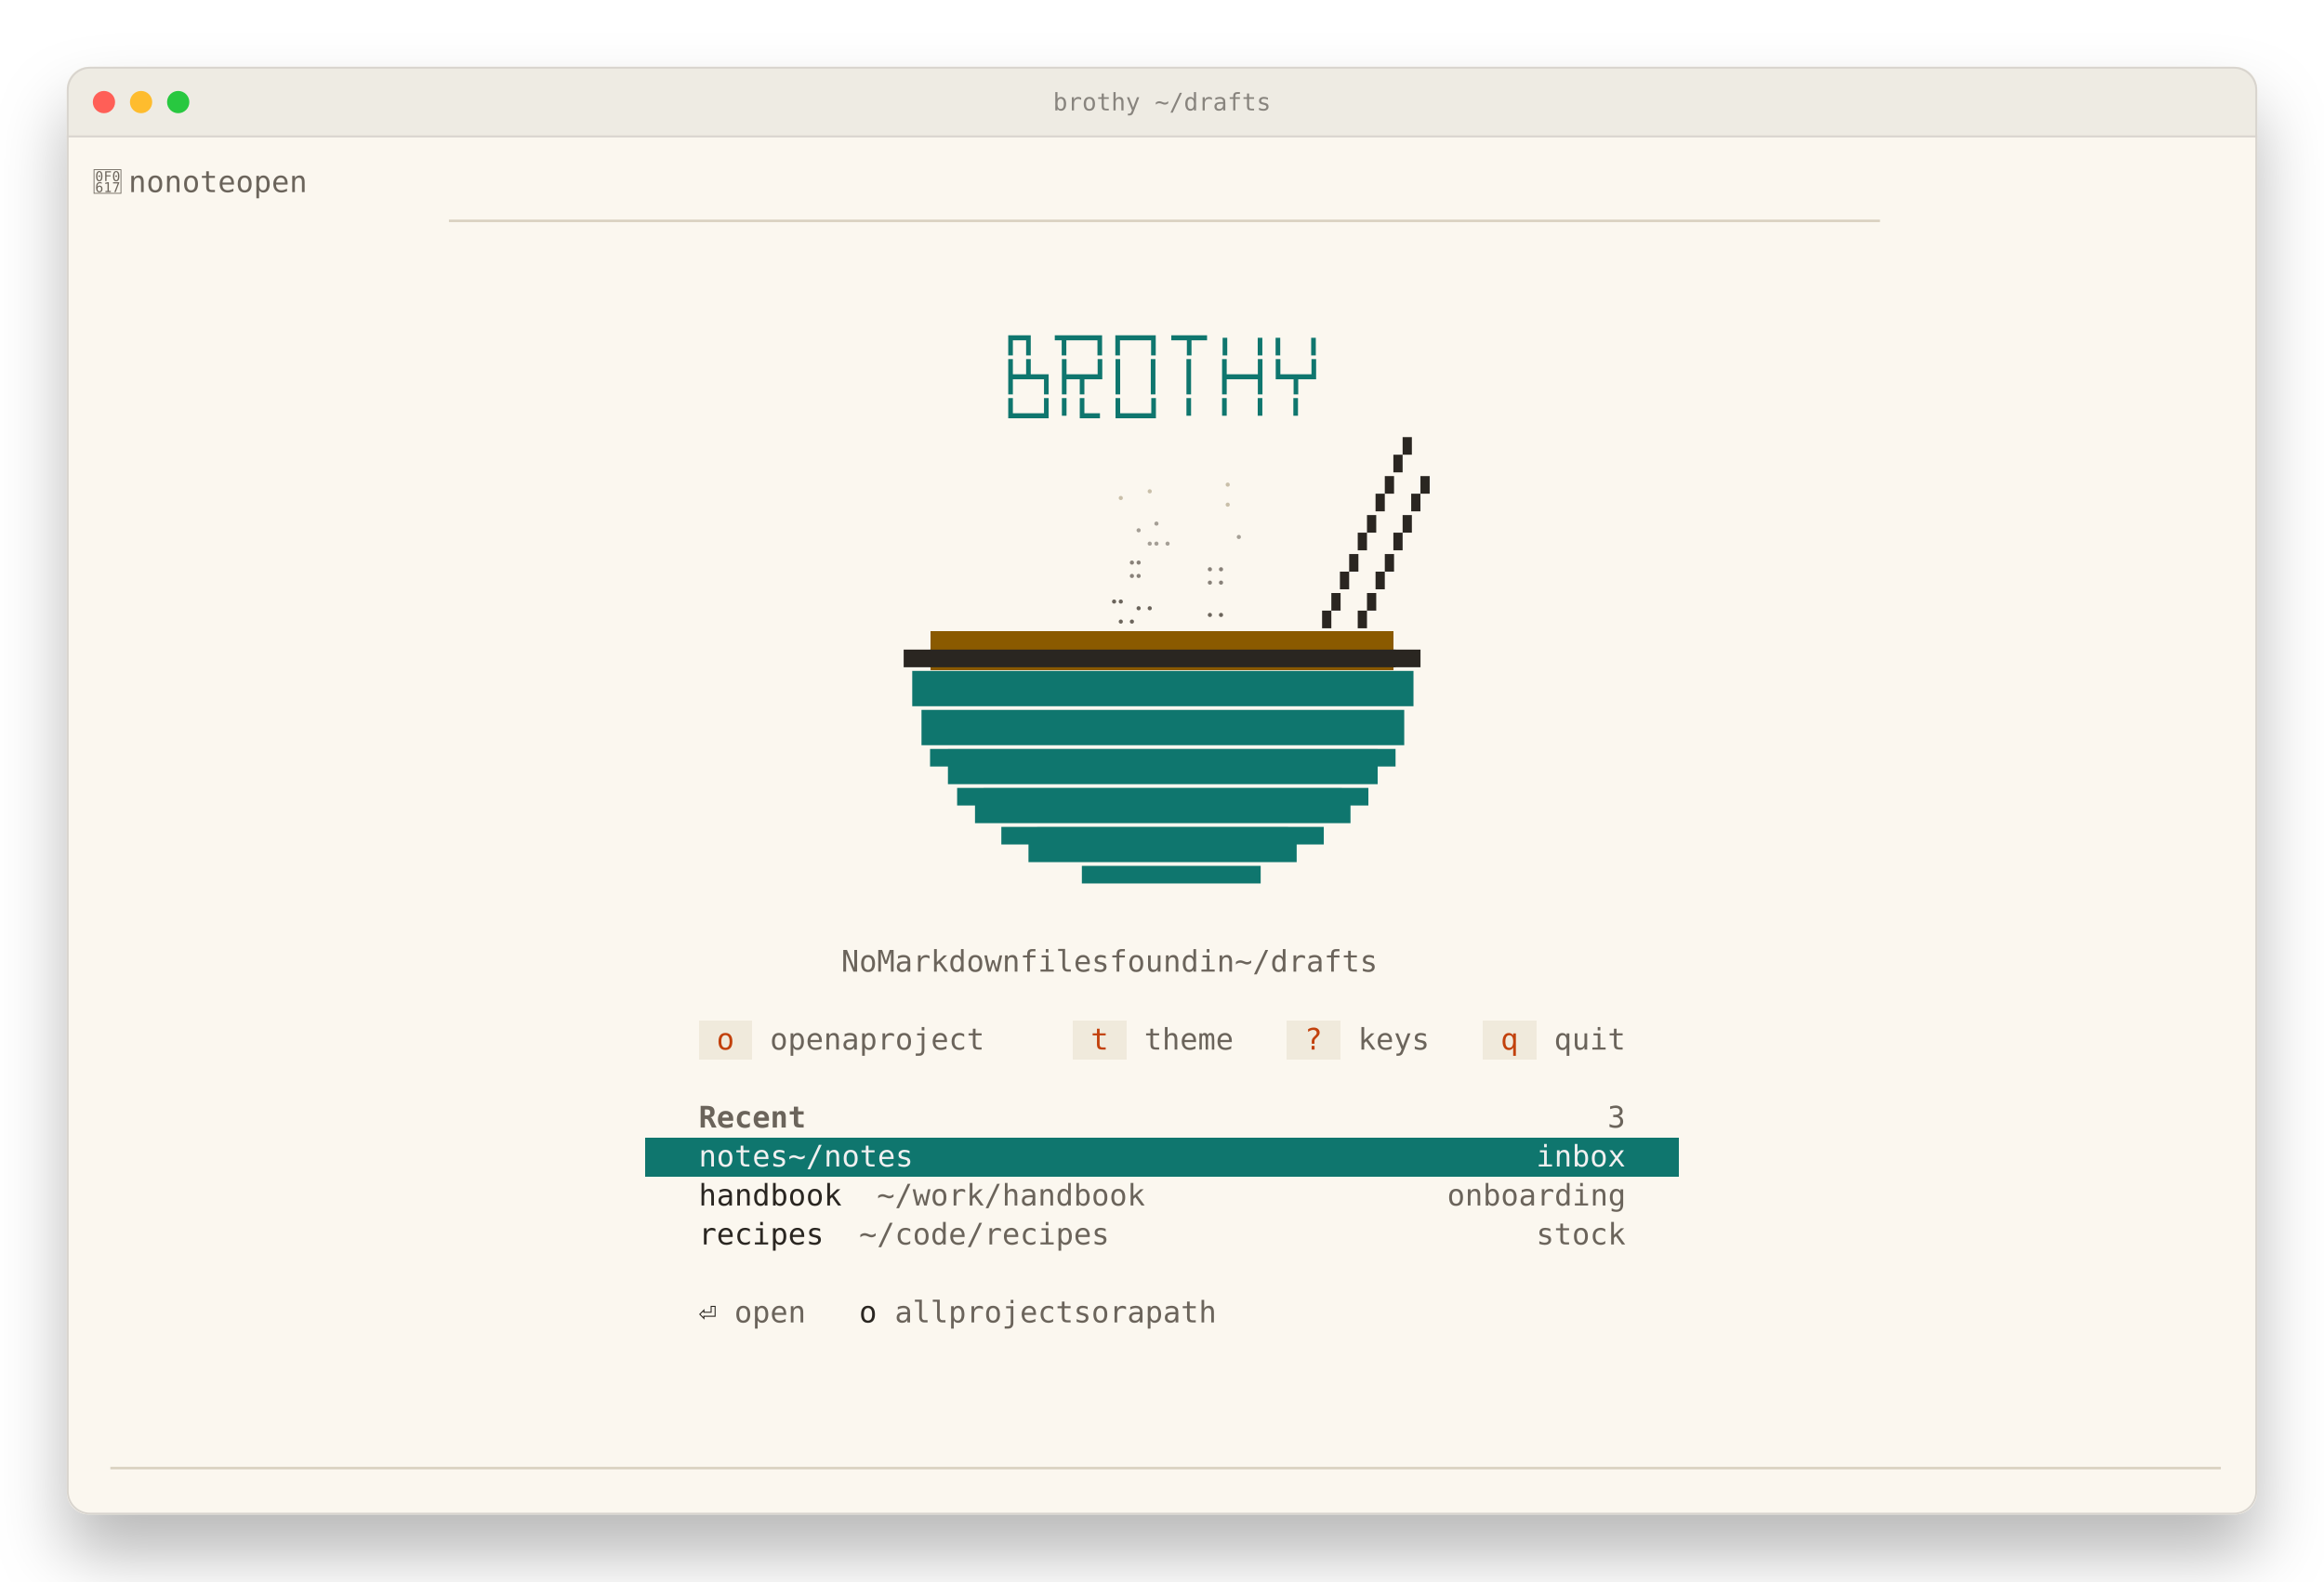
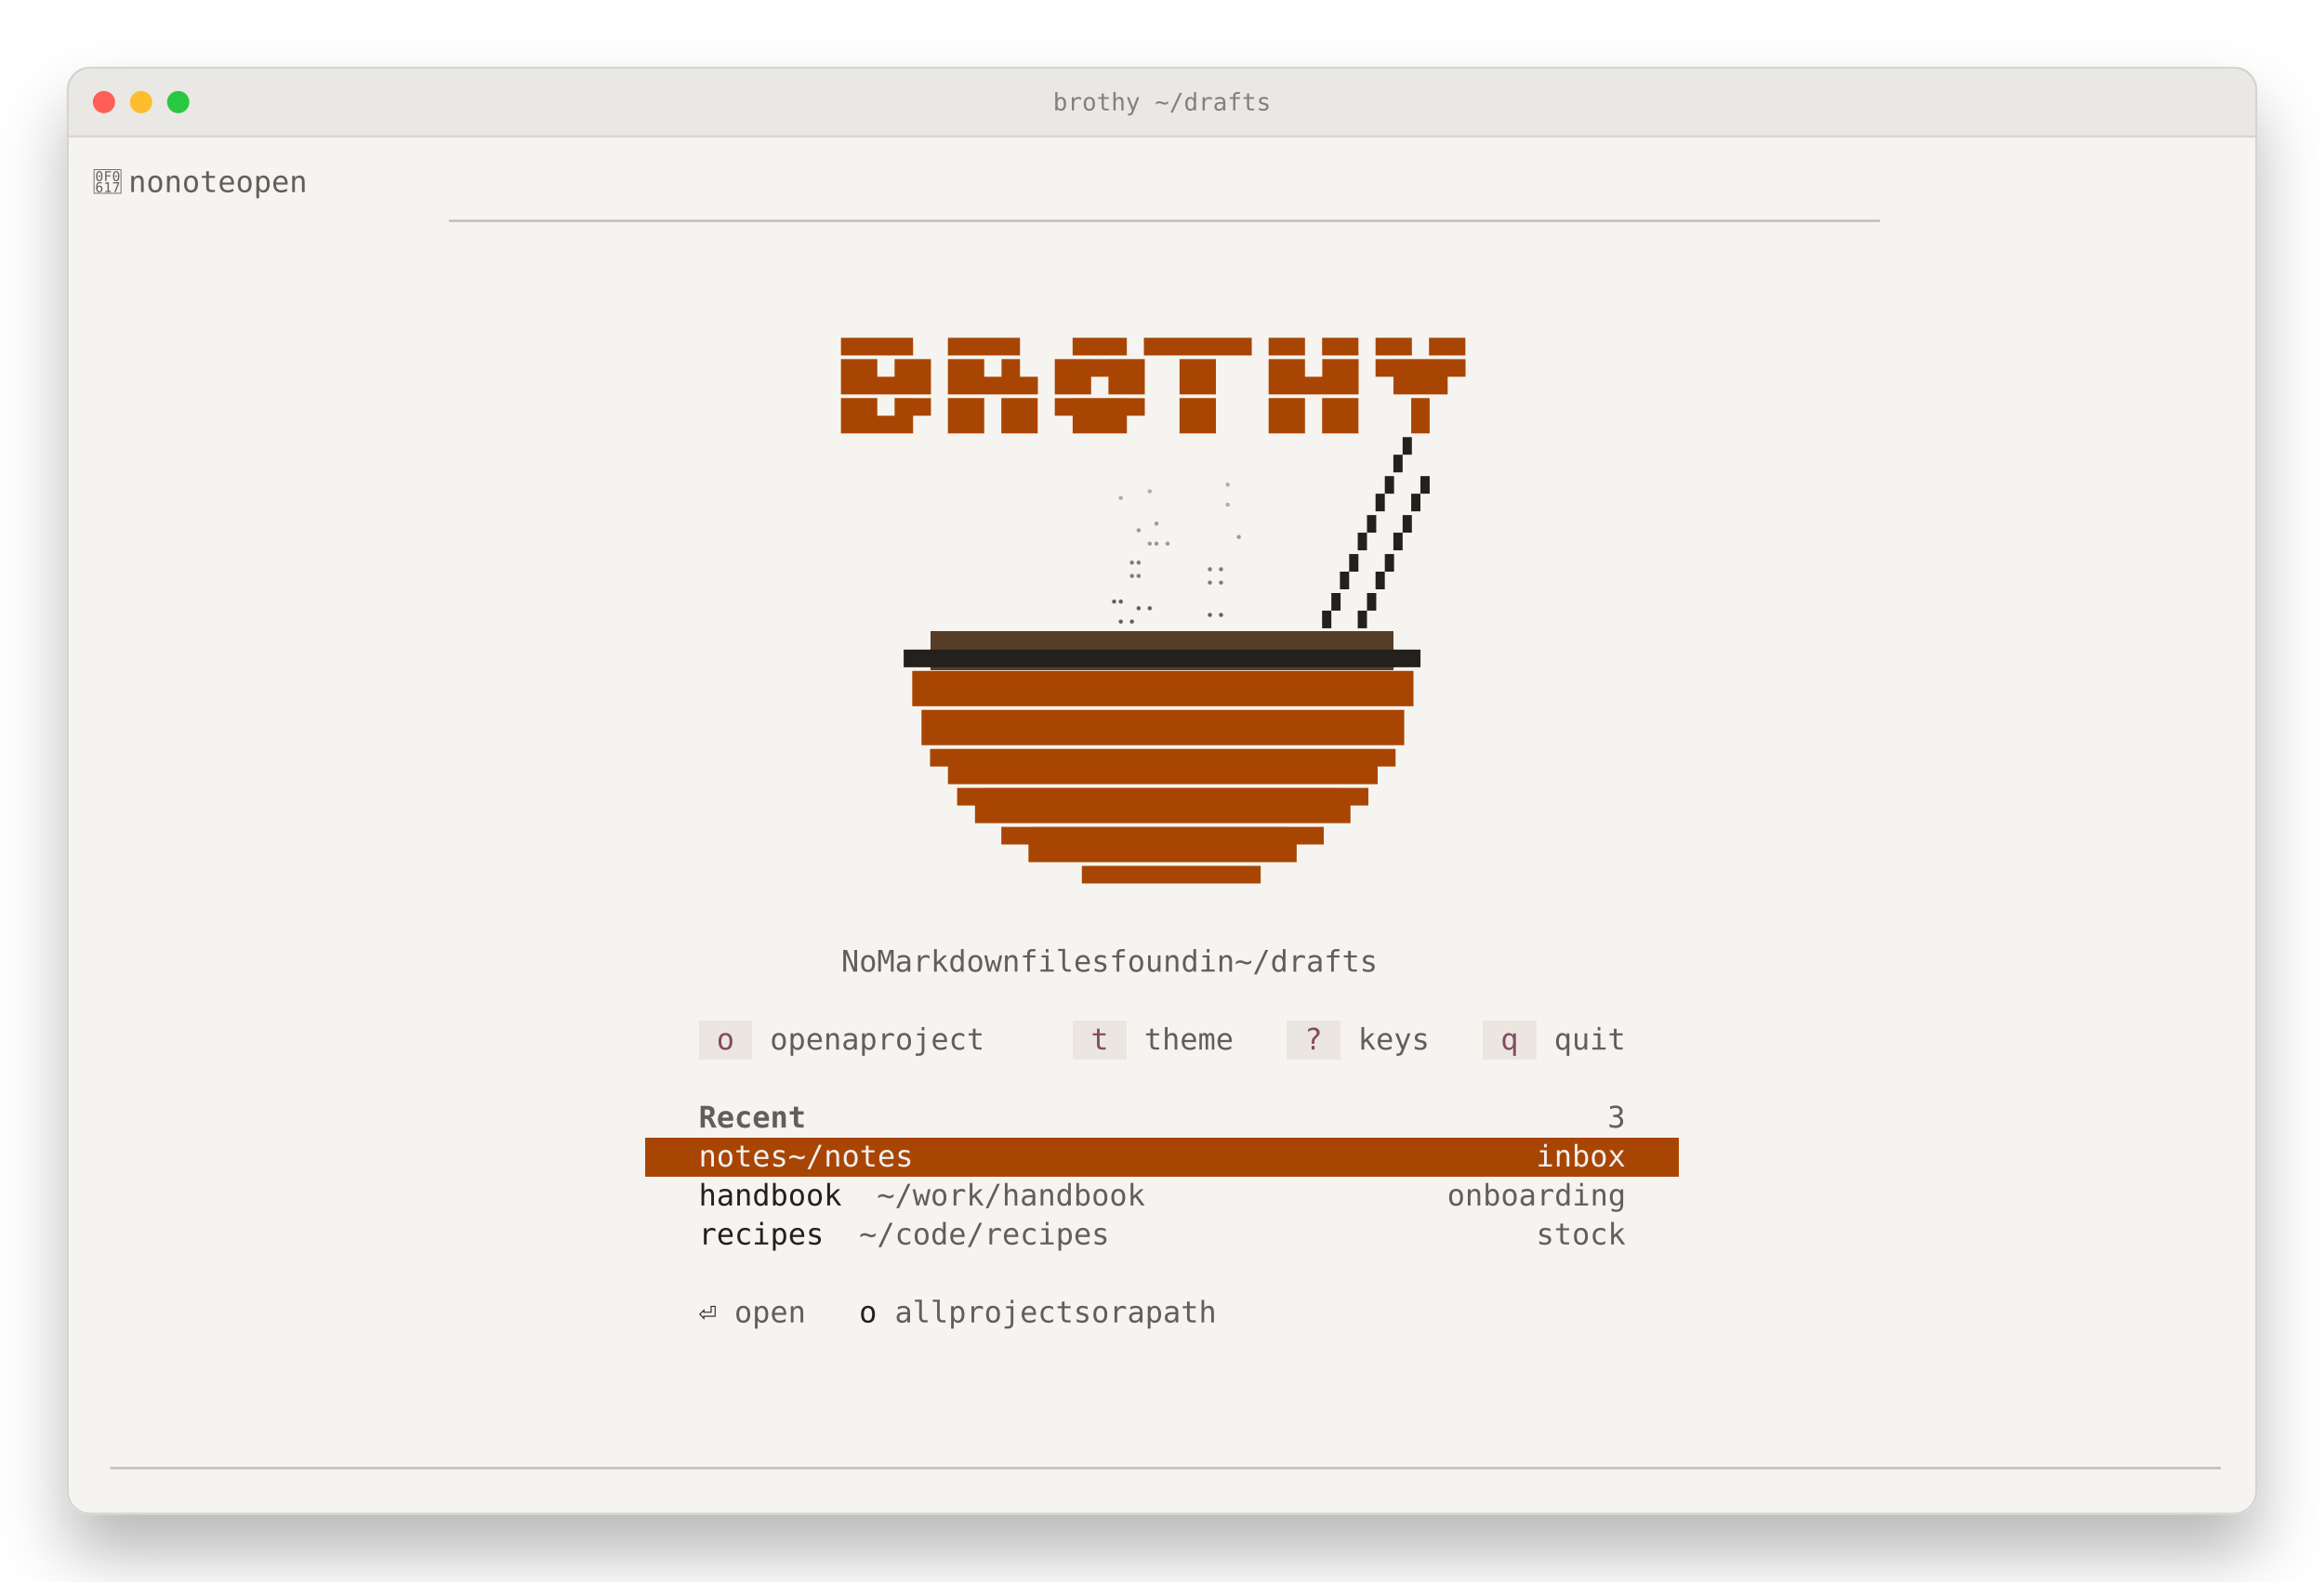
<svg xmlns="http://www.w3.org/2000/svg" width="1252" height="852" viewBox="0 0 1252 852">
  <g transform="translate(36 36)">
    <defs>
      <clipPath id="c-welcome-light">
        <rect width="1180" height="780" rx="12" />
      </clipPath>
      <filter id="s-welcome-light" x="-20%" y="-20%" width="140%" height="150%">
        <feGaussianBlur stdDeviation="18" />
      </filter>
    </defs>
    <rect x="0" y="22" width="1180" height="780" rx="12" fill="#000" opacity="0.28" filter="url(#s-welcome-light)" />
    <g clip-path="url(#c-welcome-light)">
-       <rect width="1180" height="780" fill="#fbf7ef" />
-       <rect width="1180" height="38" fill="#eeebe3" />
-       <rect y="37" width="1180" height="1" fill="#d8d4ce" />
+       <rect width="1180" height="780" fill="#f6f4f0" />
+       <rect width="1180" height="38" fill="#eae8e4" />
+       <rect y="37" width="1180" height="1" fill="#d4d2ce" />
      <circle cx="20" cy="19" r="6" fill="#ff5f57" />
      <circle cx="40" cy="19" r="6" fill="#febc2e" />
      <circle cx="60" cy="19" r="6" fill="#28c840" />
-       <text x="590" y="23.5" text-anchor="middle" font-size="13" fill="#88847e" font-family="'JetBrainsMono Nerd Font Mono', 'JetBrains Mono', 'DejaVu Sans Mono', monospace">brothy ~/drafts</text>
+       <text x="590" y="23.5" text-anchor="middle" font-size="13" fill="#837f7b" font-family="'JetBrainsMono Nerd Font Mono', 'JetBrains Mono', 'DejaVu Sans Mono', monospace">brothy ~/drafts</text>
      <g transform="translate(14 52)" font-family="'JetBrainsMono Nerd Font Mono', 'JetBrains Mono', 'DejaVu Sans Mono', monospace" font-size="16" xml:space="preserve">
        <g shape-rendering="crispEdges">
-           <rect x="451.2" y="252" width="249.6" height="21" fill="#8a5a00" />
-           <rect x="326.4" y="462" width="28.8" height="21" fill="#f0eadc" />
-           <rect x="528" y="462" width="28.8" height="21" fill="#f0eadc" />
-           <rect x="643.2" y="462" width="28.8" height="21" fill="#f0eadc" />
-           <rect x="748.8" y="462" width="28.8" height="21" fill="#f0eadc" />
-           <rect x="297.6" y="525" width="556.8" height="21" fill="#0f766e" />
+           <rect x="451.2" y="252" width="249.6" height="21" fill="#573e26" />
+           <rect x="326.4" y="462" width="28.8" height="21" fill="#ebe7e0" />
+           <rect x="528" y="462" width="28.8" height="21" fill="#ebe7e0" />
+           <rect x="643.2" y="462" width="28.8" height="21" fill="#ebe7e0" />
+           <rect x="748.8" y="462" width="28.8" height="21" fill="#ebe7e0" />
+           <rect x="297.6" y="525" width="556.8" height="21" fill="#a94503" />
        </g>
        <g text-rendering="geometricPrecision">
-           <text x="0" y="15.5" fill="#6b645b">󰘗</text>
-           <text x="19.2 28.8 48 57.6 67.2 76.8 96 105.6 115.2 124.8" y="15.5" fill="#6b645b">nonoteopen</text>
-           <text x="192 201.6 211.2 220.8 230.4 240 249.6 259.2 268.8 278.4 288 297.6 307.2 316.8 326.4 336 345.6 355.2 364.8 374.4 384 393.6 403.2 412.8 422.4 432 441.6 451.2 460.8 470.4 480 489.6 499.2 508.8 518.4 528 537.6 547.2 556.8 566.4 576 585.6 595.2 604.8 614.4 624 633.6 643.2 652.8 662.4 672 681.6 691.2 700.8 710.4 720 729.6 739.2 748.8 758.4 768 777.6 787.2 796.8 806.4 816 825.6 835.2 844.8 854.4 864 873.6 883.2 892.8 902.4 912 921.6 931.2 940.8 950.4" y="36.5" fill="#d9d1c0">────────────────────────────────────────────────────────────────────────────────</text>
-           <text x="489.6 499.2" y="99.5" fill="#0f766e">┏┓</text>
-           <text x="518.4 528 537.6 547.2 556.8 566.4 576 585.6 595.2 604.8" y="99.5" fill="#0f766e">┳━┓┏━┓╺┳╸╻</text>
-           <text x="624 633.6" y="99.5" fill="#0f766e">╻╻</text>
-           <text x="652.8" y="99.5" fill="#0f766e">╻</text>
-           <text x="489.6 499.2 508.8 518.4 528 537.6 547.2" y="120.5" fill="#0f766e">┣┻┓┣┳┛┃</text>
-           <text x="566.4" y="120.5" fill="#0f766e">┃</text>
-           <text x="585.6" y="120.5" fill="#0f766e">┃</text>
-           <text x="604.8 614.4 624 633.6 643.2 652.8" y="120.5" fill="#0f766e">┣━┫┗┳┛</text>
-           <text x="489.6 499.2 508.8 518.4 528 537.6 547.2 556.8 566.4" y="141.5" fill="#0f766e">┗━┛╹┗╸┗━┛</text>
-           <text x="585.6" y="141.5" fill="#0f766e">╹</text>
-           <text x="604.8" y="141.5" fill="#0f766e">╹</text>
-           <text x="624" y="141.5" fill="#0f766e">╹</text>
-           <text x="643.2" y="141.5" fill="#0f766e">╹</text>
-           <text x="700.8" y="162.5" fill="#2a2621">▞</text>
-           <text x="547.2" y="183.5" fill="#c9bfa9">⠠</text>
-           <text x="566.4" y="183.5" fill="#c9bfa9">⠂</text>
-           <text x="604.8" y="183.5" fill="#c9bfa9">⢈</text>
-           <text x="691.2" y="183.5" fill="#2a2621">▞</text>
-           <text x="710.4" y="183.5" fill="#2a2621">▞</text>
-           <text x="556.8 566.4 576" y="204.5" fill="#a59f96">⠐⣈⡀</text>
-           <text x="614.4" y="204.5" fill="#a59f96">⠄</text>
-           <text x="681.6" y="204.5" fill="#2a2621">▞</text>
-           <text x="700.8" y="204.5" fill="#2a2621">▞</text>
-           <text x="556.8" y="225.5" fill="#888179">⠭</text>
-           <text x="595.2 604.8" y="225.5" fill="#888179">⢐⡂</text>
-           <text x="672" y="225.5" fill="#2a2621">▞</text>
-           <text x="691.2" y="225.5" fill="#2a2621">▞</text>
-           <text x="547.2 556.8 566.4" y="246.5" fill="#6b645b">⢉⡐⠂</text>
-           <text x="595.2 604.8" y="246.5" fill="#6b645b">⠠⠄</text>
-           <text x="662.4" y="246.5" fill="#2a2621">▞</text>
-           <text x="681.6" y="246.5" fill="#2a2621">▞</text>
-           <text x="432 441.6" y="267.5" fill="#2a2621">▗▄</text>
-           <text x="451.2 460.8 470.4 480 489.6 499.2 508.8 518.4 528 537.6 547.2 556.8 566.4 576 585.6 595.2 604.8 614.4 624 633.6 643.2 652.8 662.4 672 681.6 691.2" y="267.5" fill="#2a2621">▄▄▄▄▄▄▄▄▄▄▄▄▄▄▄▄▄▄▄▄▄▄▄▄▄▄</text>
-           <text x="700.8 710.4" y="267.5" fill="#2a2621">▄▖</text>
-           <text x="441.6 451.2 460.8 470.4 480 489.6 499.2 508.8 518.4 528 537.6 547.2 556.8 566.4 576 585.6 595.2 604.8 614.4 624 633.6 643.2 652.8 662.4 672 681.6 691.2 700.8" y="288.5" fill="#0f766e">████████████████████████████</text>
-           <text x="441.6 451.2 460.8 470.4 480 489.6 499.2 508.8 518.4 528 537.6 547.2 556.8 566.4 576 585.6 595.2 604.8 614.4 624 633.6 643.2 652.8 662.4 672 681.6 691.2 700.8" y="309.5" fill="#0f766e">▐██████████████████████████▌</text>
-           <text x="451.2 460.8 470.4 480 489.6 499.2 508.8 518.4 528 537.6 547.2 556.8 566.4 576 585.6 595.2 604.8 614.4 624 633.6 643.2 652.8 662.4 672 681.6 691.2" y="330.5" fill="#0f766e">▀████████████████████████▀</text>
-           <text x="460.8 470.4 480 489.6 499.2 508.8 518.4 528 537.6 547.2 556.8 566.4 576 585.6 595.2 604.8 614.4 624 633.6 643.2 652.8 662.4 672 681.6" y="351.5" fill="#0f766e">▝▜████████████████████▛▘</text>
-           <text x="489.6 499.2 508.8 518.4 528 537.6 547.2 556.8 566.4 576 585.6 595.2 604.8 614.4 624 633.6 643.2 652.8" y="372.5" fill="#0f766e">▀▜██████████████▛▀</text>
-           <text x="528 537.6 547.2 556.8 566.4 576 585.6 595.2 604.8 614.4 624" y="393.5" fill="#0f766e">▝▀▀▀▀▀▀▀▀▀▘</text>
-           <text x="403.2 412.8 432 441.6 451.2 460.8 470.4 480 489.6 499.2 518.4 528 537.6 547.2 556.8 576 585.6 595.2 604.8 614.4 633.6 643.2 662.4 672 681.6 691.2 700.8 710.4 720 729.6" y="435.5" fill="#6b645b">NoMarkdownfilesfoundin~/drafts</text>
-           <text x="336" y="477.5" fill="#c2410c">o</text>
-           <text x="364.8 374.4 384 393.6 412.8 432 441.6 451.2 460.8 470.4 480 489.6" y="477.5" fill="#6b645b">openaproject</text>
-           <text x="537.6" y="477.5" fill="#c2410c">t</text>
-           <text x="566.4 576 585.6 595.2 604.8" y="477.5" fill="#6b645b">theme</text>
-           <text x="652.8" y="477.5" fill="#c2410c">?</text>
-           <text x="681.6 691.2 700.8 710.4" y="477.5" fill="#6b645b">keys</text>
-           <text x="758.4" y="477.5" fill="#c2410c">q</text>
-           <text x="787.2 796.8 806.4 816" y="477.5" fill="#6b645b">quit</text>
-           <text x="326.4 336 345.6 355.2 364.8 374.4" y="519.5" fill="#6b645b" font-weight="700">Recent</text>
-           <text x="816" y="519.5" fill="#6b645b">3</text>
+           <text x="0" y="15.5" fill="#635e59">󰘗</text>
+           <text x="19.2 28.8 48 57.6 67.2 76.8 96 105.6 115.2 124.8" y="15.5" fill="#635e59">nonoteopen</text>
+           <text x="192 201.6 211.2 220.8 230.4 240 249.6 259.2 268.8 278.4 288 297.6 307.2 316.8 326.4 336 345.6 355.2 364.8 374.4 384 393.6 403.2 412.8 422.4 432 441.6 451.2 460.8 470.4 480 489.6 499.2 508.8 518.4 528 537.6 547.2 556.8 566.4 576 585.6 595.2 604.8 614.4 624 633.6 643.2 652.8 662.4 672 681.6 691.2 700.8 710.4 720 729.6 739.2 748.8 758.4 768 777.6 787.2 796.8 806.4 816 825.6 835.2 844.8 854.4 864 873.6 883.2 892.8 902.4 912 921.6 931.2 940.8 950.4" y="36.5" fill="#c4c0bb">────────────────────────────────────────────────────────────────────────────────</text>
+           <text x="403.2 412.8 422.4 432" y="99.5" fill="#a94503">▄▄▄▄</text>
+           <text x="460.8 470.4 480 489.6" y="99.5" fill="#a94503">▄▄▄▄</text>
+           <text x="528 537.6 547.2" y="99.5" fill="#a94503">▄▄▄</text>
+           <text x="566.4 576 585.6 595.2 604.8 614.4" y="99.5" fill="#a94503">▄▄▄▄▄▄</text>
+           <text x="633.6 643.2" y="99.5" fill="#a94503">▄▄</text>
+           <text x="662.4 672" y="99.5" fill="#a94503">▄▄</text>
+           <text x="691.2 700.8" y="99.5" fill="#a94503">▄▄</text>
+           <text x="720 729.6" y="99.5" fill="#a94503">▄▄</text>
+           <text x="403.2 412.8 422.4 432 441.6" y="120.5" fill="#a94503">██▄██</text>
+           <text x="460.8 470.4 480 489.6 499.2" y="120.5" fill="#a94503">██▄█▄</text>
+           <text x="518.4 528 537.6 547.2 556.8" y="120.5" fill="#a94503">██▀██</text>
+           <text x="585.6 595.2" y="120.5" fill="#a94503">██</text>
+           <text x="633.6 643.2 652.8 662.4 672" y="120.5" fill="#a94503">██▄██</text>
+           <text x="691.2 700.8 710.4 720 729.6" y="120.5" fill="#a94503">▀███▀</text>
+           <text x="403.2 412.8 422.4 432 441.6" y="141.5" fill="#a94503">██▄█▀</text>
+           <text x="460.8 470.4" y="141.5" fill="#a94503">██</text>
+           <text x="489.6 499.2" y="141.5" fill="#a94503">██</text>
+           <text x="518.4 528 537.6 547.2 556.8" y="141.5" fill="#a94503">▀███▀</text>
+           <text x="585.6 595.2" y="141.5" fill="#a94503">██</text>
+           <text x="633.6 643.2" y="141.5" fill="#a94503">██</text>
+           <text x="662.4 672" y="141.5" fill="#a94503">██</text>
+           <text x="710.4" y="141.5" fill="#a94503">█</text>
+           <text x="700.8" y="162.5" fill="#24201c">▞</text>
+           <text x="547.2" y="183.5" fill="#b2ada6">⠠</text>
+           <text x="566.4" y="183.5" fill="#b2ada6">⠂</text>
+           <text x="604.8" y="183.5" fill="#b2ada6">⢈</text>
+           <text x="691.2" y="183.5" fill="#24201c">▞</text>
+           <text x="710.4" y="183.5" fill="#24201c">▞</text>
+           <text x="556.8 566.4 576" y="204.5" fill="#9e9a95">⠐⣈⡀</text>
+           <text x="614.4" y="204.5" fill="#9e9a95">⠄</text>
+           <text x="681.6" y="204.5" fill="#24201c">▞</text>
+           <text x="700.8" y="204.5" fill="#24201c">▞</text>
+           <text x="556.8" y="225.5" fill="#807c77">⠭</text>
+           <text x="595.2 604.8" y="225.5" fill="#807c77">⢐⡂</text>
+           <text x="672" y="225.5" fill="#24201c">▞</text>
+           <text x="691.2" y="225.5" fill="#24201c">▞</text>
+           <text x="547.2 556.8 566.4" y="246.5" fill="#635e59">⢉⡐⠂</text>
+           <text x="595.2 604.8" y="246.5" fill="#635e59">⠠⠄</text>
+           <text x="662.4" y="246.5" fill="#24201c">▞</text>
+           <text x="681.6" y="246.5" fill="#24201c">▞</text>
+           <text x="432 441.6" y="267.5" fill="#24201c">▗▄</text>
+           <text x="451.2 460.8 470.4 480 489.6 499.2 508.8 518.4 528 537.6 547.2 556.8 566.4 576 585.6 595.2 604.8 614.4 624 633.6 643.2 652.8 662.4 672 681.6 691.2" y="267.5" fill="#24201c">▄▄▄▄▄▄▄▄▄▄▄▄▄▄▄▄▄▄▄▄▄▄▄▄▄▄</text>
+           <text x="700.8 710.4" y="267.5" fill="#24201c">▄▖</text>
+           <text x="441.6 451.2 460.8 470.4 480 489.6 499.2 508.8 518.4 528 537.6 547.2 556.8 566.4 576 585.6 595.2 604.8 614.4 624 633.6 643.2 652.8 662.4 672 681.6 691.2 700.8" y="288.5" fill="#a94503">████████████████████████████</text>
+           <text x="441.6 451.2 460.8 470.4 480 489.6 499.2 508.8 518.4 528 537.6 547.2 556.8 566.4 576 585.6 595.2 604.8 614.4 624 633.6 643.2 652.8 662.4 672 681.6 691.2 700.8" y="309.5" fill="#a94503">▐██████████████████████████▌</text>
+           <text x="451.2 460.8 470.4 480 489.6 499.2 508.8 518.4 528 537.6 547.2 556.8 566.4 576 585.6 595.2 604.8 614.4 624 633.6 643.2 652.8 662.4 672 681.6 691.2" y="330.5" fill="#a94503">▀████████████████████████▀</text>
+           <text x="460.8 470.4 480 489.6 499.2 508.8 518.4 528 537.6 547.2 556.8 566.4 576 585.6 595.2 604.8 614.4 624 633.6 643.2 652.8 662.4 672 681.6" y="351.5" fill="#a94503">▝▜████████████████████▛▘</text>
+           <text x="489.6 499.2 508.8 518.4 528 537.6 547.2 556.8 566.4 576 585.6 595.2 604.8 614.4 624 633.6 643.2 652.8" y="372.5" fill="#a94503">▀▜██████████████▛▀</text>
+           <text x="528 537.6 547.2 556.8 566.4 576 585.6 595.2 604.8 614.4 624" y="393.5" fill="#a94503">▝▀▀▀▀▀▀▀▀▀▘</text>
+           <text x="403.2 412.8 432 441.6 451.2 460.8 470.4 480 489.6 499.2 518.4 528 537.6 547.2 556.8 576 585.6 595.2 604.8 614.4 633.6 643.2 662.4 672 681.6 691.2 700.8 710.4 720 729.6" y="435.5" fill="#635e59">NoMarkdownfilesfoundin~/drafts</text>
+           <text x="336" y="477.5" fill="#834b62">o</text>
+           <text x="364.8 374.4 384 393.6 412.8 432 441.6 451.2 460.8 470.4 480 489.6" y="477.5" fill="#635e59">openaproject</text>
+           <text x="537.6" y="477.5" fill="#834b62">t</text>
+           <text x="566.4 576 585.6 595.2 604.8" y="477.5" fill="#635e59">theme</text>
+           <text x="652.8" y="477.5" fill="#834b62">?</text>
+           <text x="681.6 691.2 700.8 710.4" y="477.5" fill="#635e59">keys</text>
+           <text x="758.4" y="477.5" fill="#834b62">q</text>
+           <text x="787.2 796.8 806.4 816" y="477.5" fill="#635e59">quit</text>
+           <text x="326.4 336 345.6 355.2 364.8 374.4" y="519.5" fill="#635e59" font-weight="700">Recent</text>
+           <text x="816" y="519.5" fill="#635e59">3</text>
          <text x="326.4 336 345.6 355.2 364.8 393.6 403.2 412.8 422.4 432 441.6 451.2" y="540.5" fill="#f0f0f0">notes~/notes</text>
          <text x="777.6 787.2 796.8 806.4 816" y="540.5" fill="#f0f0f0">inbox</text>
-           <text x="326.4 336 345.6 355.2 364.8 374.4 384 393.6" y="561.5" fill="#2a2621">handbook</text>
-           <text x="422.4 432 441.6 451.2 460.8 470.4 480 489.6 499.2 508.8 518.4 528 537.6 547.2 556.8" y="561.5" fill="#6b645b">~/work/handbook</text>
-           <text x="729.6 739.2 748.8 758.4 768 777.6 787.2 796.8 806.4 816" y="561.5" fill="#6b645b">onboarding</text>
-           <text x="326.4 336 345.6 355.2 364.8 374.4 384" y="582.5" fill="#2a2621">recipes</text>
-           <text x="412.8 422.4 432 441.6 451.2 460.8 470.4 480 489.6 499.2 508.8 518.4 528 537.6" y="582.5" fill="#6b645b">~/code/recipes</text>
-           <text x="777.6 787.2 796.8 806.4 816" y="582.5" fill="#6b645b">stock</text>
-           <text x="326.4" y="624.5" fill="#2a2621">⏎</text>
-           <text x="345.6 355.2 364.8 374.4" y="624.5" fill="#6b645b">open</text>
-           <text x="412.8" y="624.5" fill="#2a2621">o</text>
-           <text x="432 441.6 451.2 470.4 480 489.6 499.2 508.8 518.4 528 537.6 556.8 566.4 585.6 604.8 614.4 624 633.6" y="624.5" fill="#6b645b">allprojectsorapath</text>
-           <text x="9.6 19.2 28.8 38.4 48 57.6 67.2 76.8 86.4 96 105.6 115.2 124.8 134.4 144 153.6 163.2 172.8 182.4 192 201.6 211.2 220.8 230.4 240 249.6 259.2 268.8 278.4 288 297.6 307.2 316.8 326.4 336 345.6 355.2 364.8 374.4 384 393.6 403.2 412.8 422.4 432 441.6 451.2 460.8 470.4 480 489.6 499.2 508.8 518.4 528 537.6 547.2 556.8 566.4 576 585.6 595.2 604.8 614.4 624 633.6 643.2 652.8 662.4 672 681.6 691.2 700.8 710.4 720 729.6 739.2 748.8 758.4 768 777.6 787.2 796.8 806.4 816 825.6 835.2 844.8 854.4 864 873.6 883.2 892.8 902.4 912 921.6 931.2 940.8 950.4 960 969.6 979.2 988.8 998.4 1008 1017.6 1027.2 1036.8 1046.4 1056 1065.6 1075.2 1084.8 1094.4 1104 1113.6 1123.2 1132.8" y="708.5" fill="#d9d1c0">──────────────────────────────────────────────────────────────────────────────────────────────────────────────────────</text>
+           <text x="326.4 336 345.6 355.2 364.8 374.4 384 393.6" y="561.5" fill="#24201c">handbook</text>
+           <text x="422.4 432 441.6 451.2 460.8 470.4 480 489.6 499.2 508.8 518.4 528 537.6 547.2 556.8" y="561.5" fill="#635e59">~/work/handbook</text>
+           <text x="729.6 739.2 748.8 758.4 768 777.6 787.2 796.8 806.4 816" y="561.5" fill="#635e59">onboarding</text>
+           <text x="326.4 336 345.6 355.2 364.8 374.4 384" y="582.5" fill="#24201c">recipes</text>
+           <text x="412.8 422.4 432 441.6 451.2 460.8 470.4 480 489.6 499.2 508.8 518.4 528 537.6" y="582.5" fill="#635e59">~/code/recipes</text>
+           <text x="777.6 787.2 796.8 806.4 816" y="582.5" fill="#635e59">stock</text>
+           <text x="326.4" y="624.5" fill="#24201c">⏎</text>
+           <text x="345.6 355.2 364.8 374.4" y="624.5" fill="#635e59">open</text>
+           <text x="412.8" y="624.5" fill="#24201c">o</text>
+           <text x="432 441.6 451.2 470.4 480 489.6 499.2 508.8 518.4 528 537.6 556.8 566.4 585.6 604.8 614.4 624 633.6" y="624.5" fill="#635e59">allprojectsorapath</text>
+           <text x="9.6 19.2 28.8 38.4 48 57.6 67.2 76.8 86.4 96 105.6 115.2 124.8 134.4 144 153.6 163.2 172.8 182.4 192 201.6 211.2 220.8 230.4 240 249.6 259.2 268.8 278.4 288 297.6 307.2 316.8 326.4 336 345.6 355.2 364.8 374.4 384 393.6 403.2 412.8 422.4 432 441.6 451.2 460.8 470.4 480 489.6 499.2 508.8 518.4 528 537.6 547.2 556.8 566.4 576 585.6 595.2 604.8 614.4 624 633.6 643.2 652.8 662.4 672 681.6 691.2 700.8 710.4 720 729.6 739.2 748.8 758.4 768 777.6 787.2 796.8 806.4 816 825.6 835.2 844.8 854.4 864 873.6 883.2 892.8 902.4 912 921.6 931.2 940.8 950.4 960 969.6 979.2 988.8 998.4 1008 1017.6 1027.2 1036.8 1046.4 1056 1065.6 1075.2 1084.8 1094.4 1104 1113.6 1123.2 1132.8" y="708.5" fill="#c4c0bb">──────────────────────────────────────────────────────────────────────────────────────────────────────────────────────</text>
        </g>
      </g>
    </g>
-     <rect x="0.5" y="0.5" width="1179" height="779" rx="12" fill="none" stroke="#d8d4ce" />
+     <rect x="0.5" y="0.5" width="1179" height="779" rx="12" fill="none" stroke="#d4d2ce" />
  </g>
</svg>
